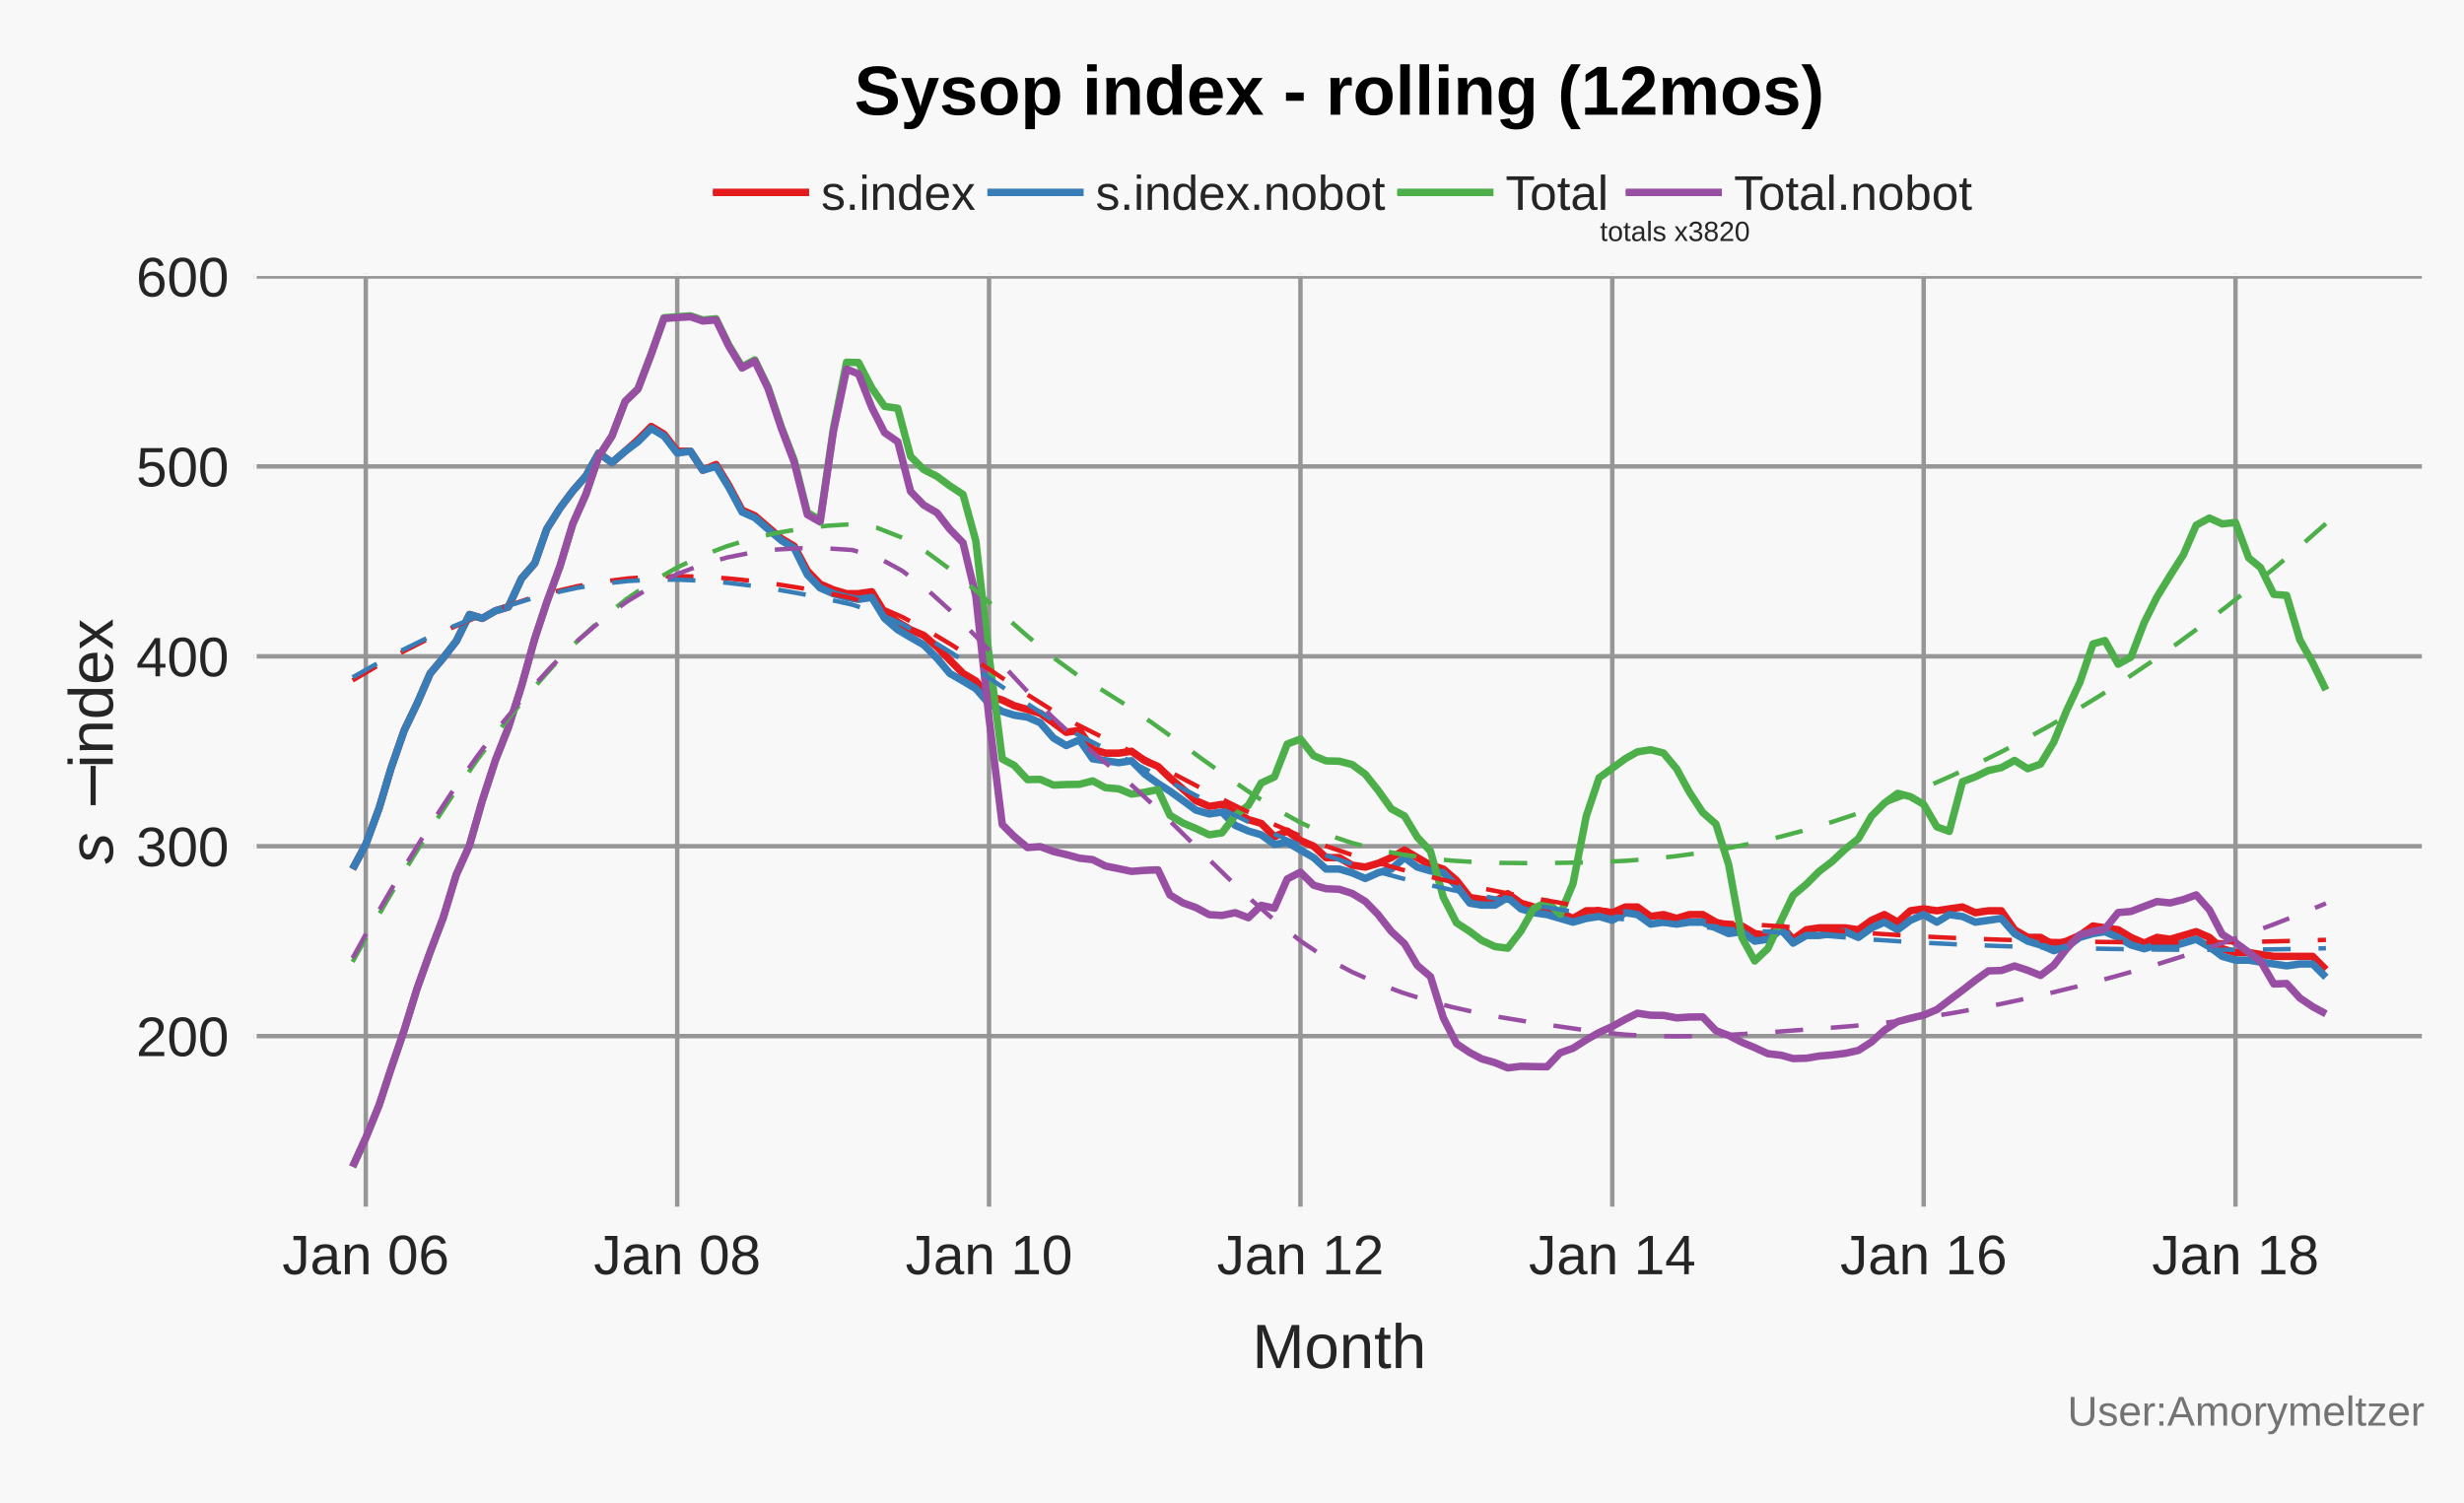
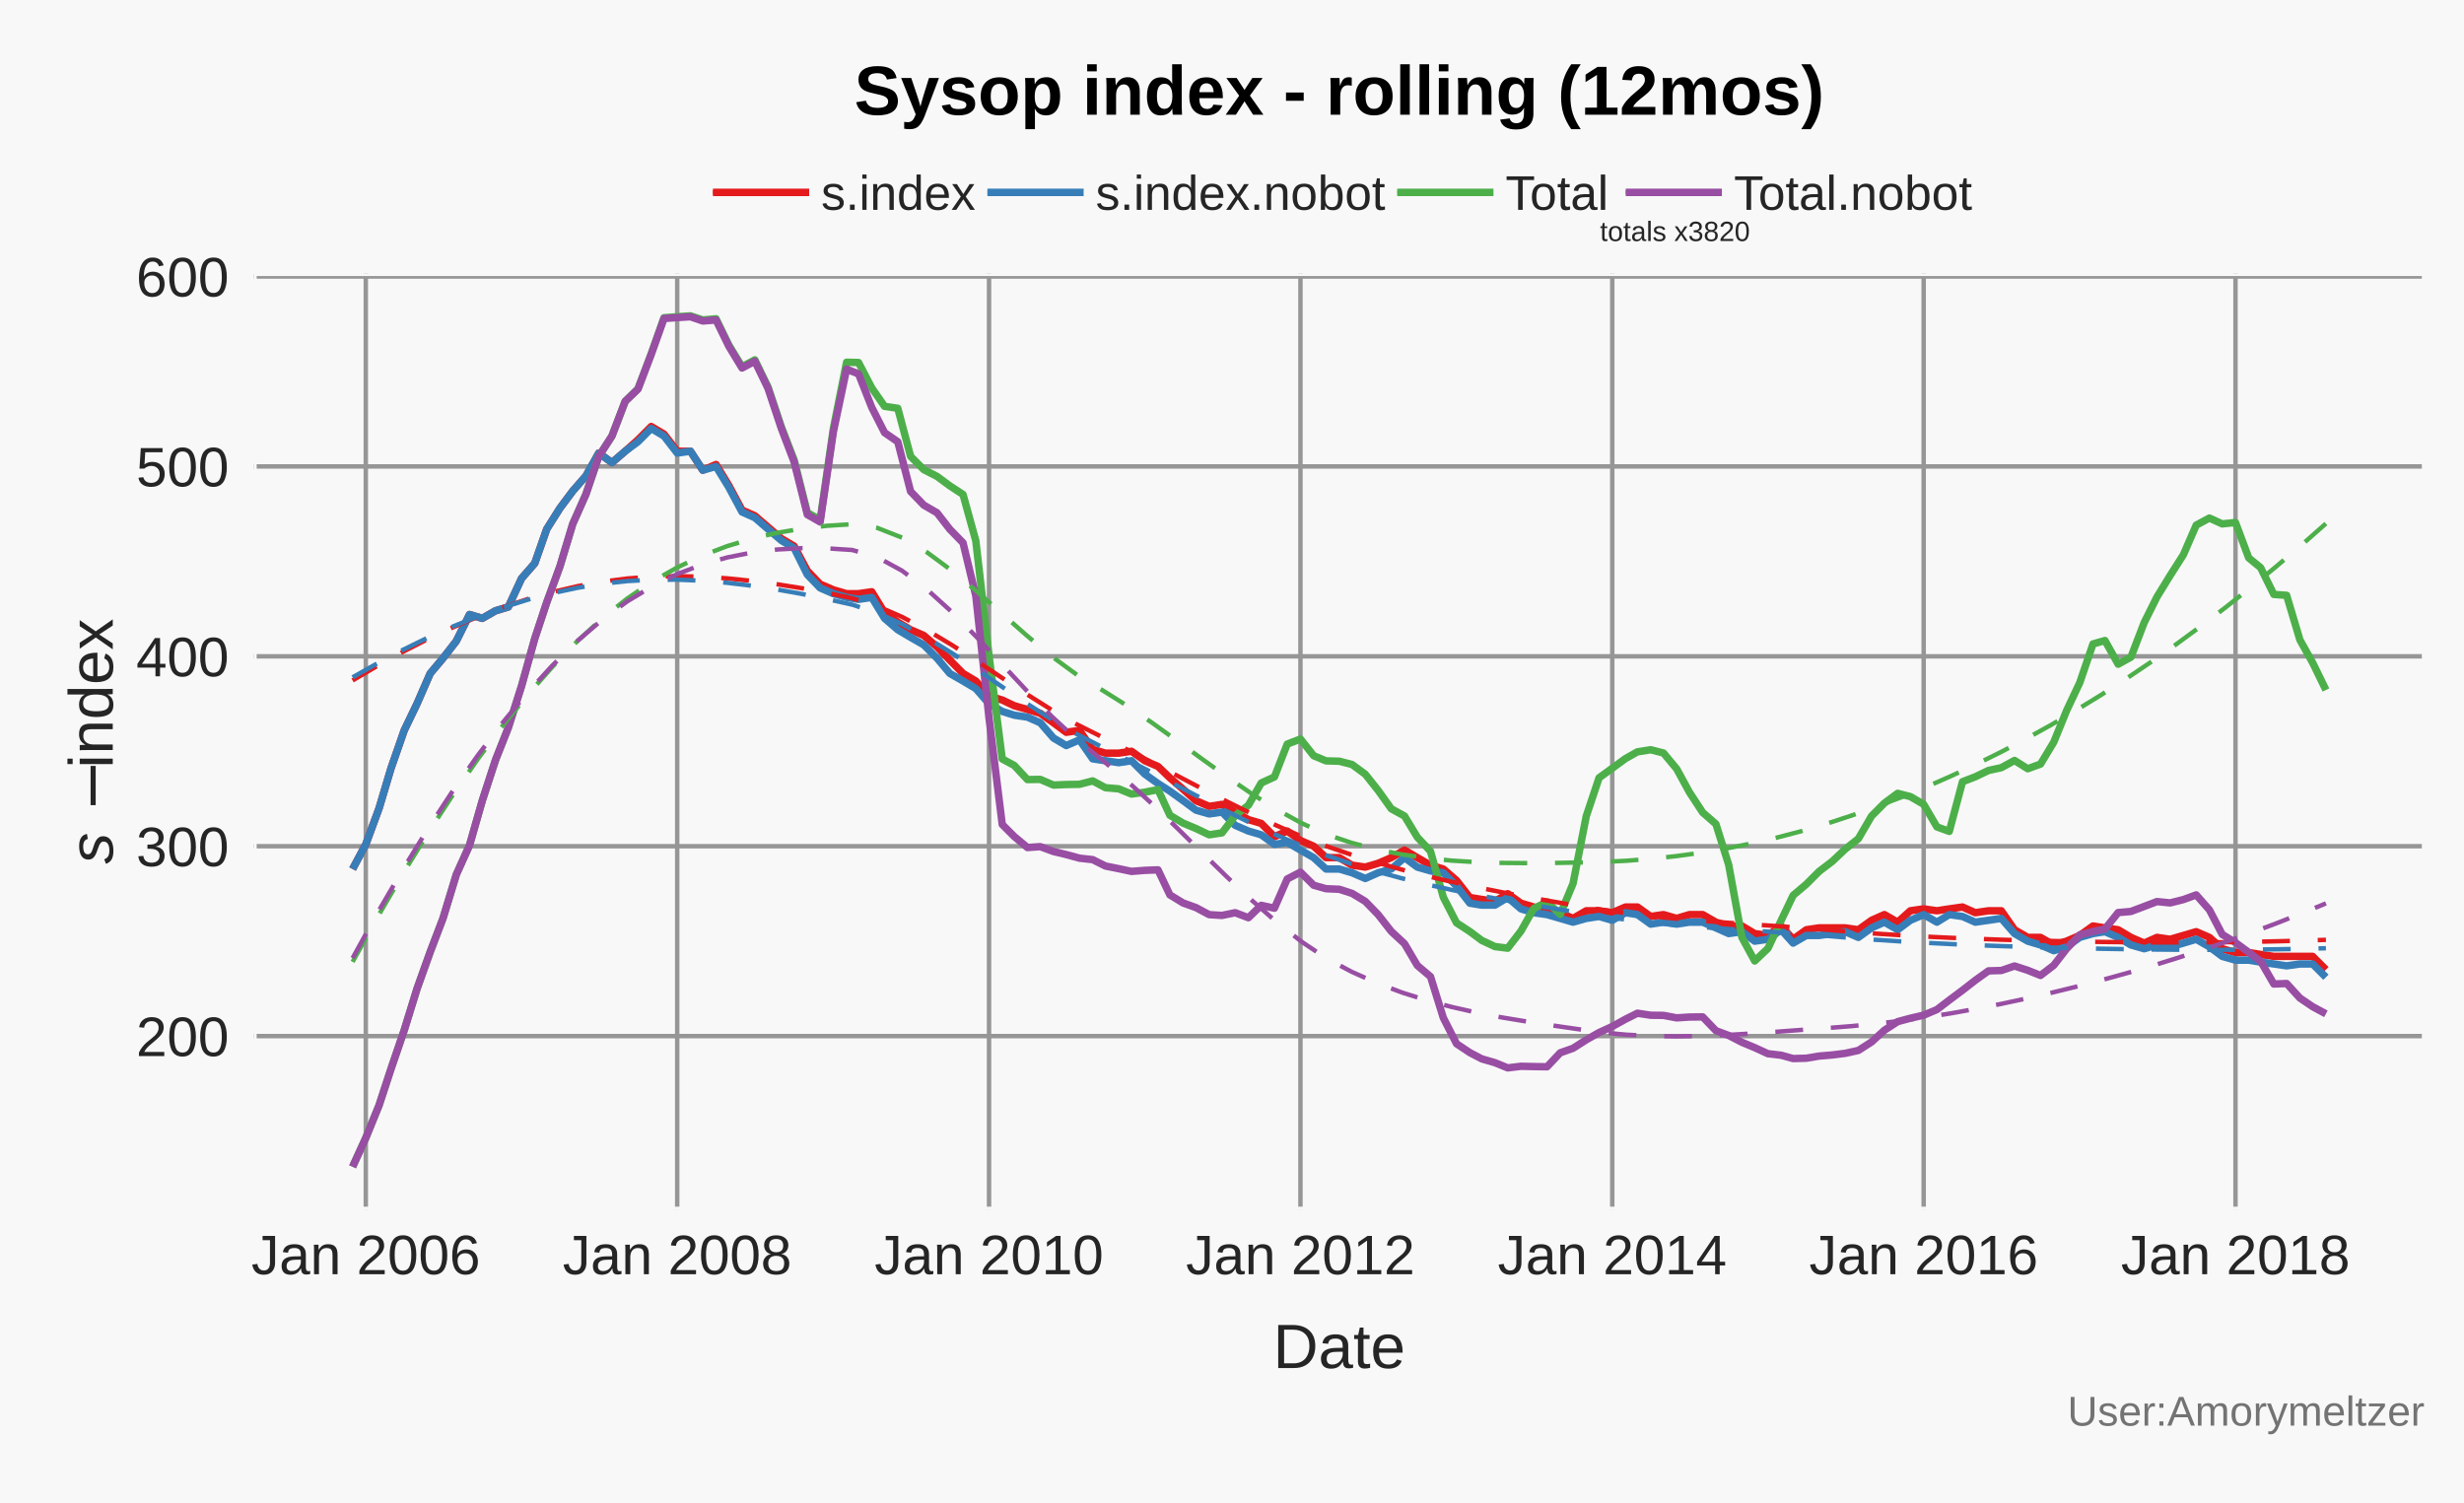
<svg xmlns="http://www.w3.org/2000/svg" viewBox="0 0 354.24 216.00">
  <defs>
    <style type="text/css">
    line, polyline, path, rect, circle {
      fill: none;
      stroke: #000000;
      stroke-linecap: round;
      stroke-linejoin: round;
      stroke-miterlimit: 10.00;
    }
  </style>
  </defs>
  <rect width="100%" height="100%" style="stroke: none; fill: #FFFFFF;" />
  <rect x="0.00" y="0.00" width="354.24" height="216.00" style="stroke-width: 0.78; stroke: #F8F8F8; fill: #F8F8F8;" />
  <defs>
    <clipPath id="cpMzYuNTA4OHwzNDguNTcxfDE3My44Njl8MzkuMjkwNg==">
      <rect x="36.51" y="39.29" width="312.06" height="134.58" />
    </clipPath>
  </defs>
  <rect x="36.51" y="39.29" width="312.06" height="134.58" style="stroke-width: 0.78; stroke: #F8F8F8; fill: #F8F8F8;" clip-path="url(#cpMzYuNTA4OHwzNDguNTcxfDE3My44Njl8MzkuMjkwNg==)" />
  <polyline points="36.51,148.96 348.57,148.96 " style="stroke-width: 0.64; stroke: #969696; stroke-linecap: butt;" clip-path="url(#cpMzYuNTA4OHwzNDguNTcxfDE3My44Njl8MzkuMjkwNg==)" />
  <polyline points="36.51,121.66 348.57,121.66 " style="stroke-width: 0.64; stroke: #969696; stroke-linecap: butt;" clip-path="url(#cpMzYuNTA4OHwzNDguNTcxfDE3My44Njl8MzkuMjkwNg==)" />
  <polyline points="36.51,94.36 348.57,94.36 " style="stroke-width: 0.64; stroke: #969696; stroke-linecap: butt;" clip-path="url(#cpMzYuNTA4OHwzNDguNTcxfDE3My44Njl8MzkuMjkwNg==)" />
  <polyline points="36.51,67.06 348.57,67.06 " style="stroke-width: 0.64; stroke: #969696; stroke-linecap: butt;" clip-path="url(#cpMzYuNTA4OHwzNDguNTcxfDE3My44Njl8MzkuMjkwNg==)" />
  <polyline points="36.51,39.75 348.57,39.75 " style="stroke-width: 0.64; stroke: #969696; stroke-linecap: butt;" clip-path="url(#cpMzYuNTA4OHwzNDguNTcxfDE3My44Njl8MzkuMjkwNg==)" />
  <polyline points="52.59,173.87 52.59,39.29 " style="stroke-width: 0.64; stroke: #969696; stroke-linecap: butt;" clip-path="url(#cpMzYuNTA4OHwzNDguNTcxfDE3My44Njl8MzkuMjkwNg==)" />
  <polyline points="97.36,173.87 97.36,39.29 " style="stroke-width: 0.64; stroke: #969696; stroke-linecap: butt;" clip-path="url(#cpMzYuNTA4OHwzNDguNTcxfDE3My44Njl8MzkuMjkwNg==)" />
  <polyline points="142.19,173.87 142.19,39.29 " style="stroke-width: 0.64; stroke: #969696; stroke-linecap: butt;" clip-path="url(#cpMzYuNTA4OHwzNDguNTcxfDE3My44Njl8MzkuMjkwNg==)" />
  <polyline points="186.96,173.87 186.96,39.29 " style="stroke-width: 0.64; stroke: #969696; stroke-linecap: butt;" clip-path="url(#cpMzYuNTA4OHwzNDguNTcxfDE3My44Njl8MzkuMjkwNg==)" />
  <polyline points="231.79,173.87 231.79,39.29 " style="stroke-width: 0.64; stroke: #969696; stroke-linecap: butt;" clip-path="url(#cpMzYuNTA4OHwzNDguNTcxfDE3My44Njl8MzkuMjkwNg==)" />
  <polyline points="276.56,173.87 276.56,39.29 " style="stroke-width: 0.64; stroke: #969696; stroke-linecap: butt;" clip-path="url(#cpMzYuNTA4OHwzNDguNTcxfDE3My44Njl8MzkuMjkwNg==)" />
  <polyline points="321.39,173.87 321.39,39.29 " style="stroke-width: 0.64; stroke: #969696; stroke-linecap: butt;" clip-path="url(#cpMzYuNTA4OHwzNDguNTcxfDE3My44Njl8MzkuMjkwNg==)" />
  <polyline points="50.69,124.94 52.59,121.39 54.50,116.20 56.21,110.47 58.11,105.01 59.95,101.18 61.85,96.82 63.69,94.63 65.60,92.17 67.50,88.35 69.34,88.90 71.24,87.81 73.08,87.26 74.98,83.16 76.88,80.98 78.60,76.07 80.50,73.06 82.34,70.60 84.24,68.42 86.08,65.14 87.98,66.51 89.88,64.87 91.72,63.23 93.62,61.32 95.46,62.41 97.36,64.87 99.26,64.87 101.04,67.60 102.94,66.78 104.78,69.79 106.68,73.34 108.52,74.15 110.42,75.79 112.33,77.43 114.17,78.52 116.07,82.07 117.91,83.98 119.81,84.80 121.71,85.35 123.43,85.35 125.33,85.08 127.17,88.08 129.07,89.44 130.91,90.54 132.81,91.36 134.71,92.99 136.55,94.90 138.45,96.82 140.29,97.91 142.19,100.09 144.09,100.64 145.81,101.46 147.71,102.00 149.55,102.55 151.45,103.91 153.29,105.28 155.19,105.01 157.09,107.74 158.93,108.28 160.83,108.28 162.67,108.01 164.58,109.37 166.48,110.19 168.19,111.83 170.09,113.47 171.93,115.11 173.84,115.93 175.68,115.65 177.58,116.75 179.48,117.84 181.32,118.38 183.22,120.30 185.06,119.48 186.96,120.84 188.86,121.66 190.64,123.30 192.54,123.30 194.38,124.39 196.28,124.66 198.12,124.12 200.02,123.30 201.92,122.21 203.76,123.30 205.66,124.39 207.50,124.94 209.40,126.58 211.31,129.03 213.02,129.31 214.92,129.58 216.76,128.49 218.66,129.85 220.50,130.40 222.41,130.94 224.31,131.22 226.15,132.04 228.05,130.94 229.89,130.94 231.79,131.22 233.69,130.40 235.41,130.40 237.31,131.76 239.15,131.49 241.05,132.04 242.89,131.49 244.79,131.49 246.69,132.58 248.53,133.13 250.43,133.13 252.27,134.22 254.17,134.49 256.07,133.13 257.79,135.04 259.69,133.67 261.53,133.40 263.43,133.40 265.27,133.40 267.17,133.67 269.07,132.31 270.91,131.49 272.82,132.58 274.65,130.94 276.56,130.67 278.46,130.94 280.24,130.67 282.14,130.40 283.98,131.22 285.88,130.94 287.72,130.94 289.62,133.67 291.52,134.77 293.36,134.77 295.26,135.86 297.10,135.31 299.00,134.49 300.90,133.13 302.62,133.40 304.52,133.67 306.36,134.77 308.26,135.59 310.10,134.77 312.00,135.04 313.90,134.49 315.74,133.95 317.64,134.77 319.48,136.40 321.39,136.95 323.29,136.95 325.00,137.22 326.90,137.50 328.74,137.50 330.65,137.50 332.48,137.50 334.39,139.41 " style="stroke-width: 1.07; stroke: #E41A1C; stroke-linecap: butt;" clip-path="url(#cpMzYuNTA4OHwzNDguNTcxfDE3My44Njl8MzkuMjkwNg==)" />
  <polyline points="50.69,124.94 52.59,121.39 54.50,116.20 56.21,110.47 58.11,105.01 59.95,101.18 61.85,96.82 63.69,94.63 65.60,92.17 67.50,88.35 69.34,88.90 71.24,87.81 73.08,87.26 74.98,83.16 76.88,80.98 78.60,76.07 80.50,73.06 82.34,70.60 84.24,68.42 86.08,65.14 87.98,66.51 89.88,64.87 91.72,63.51 93.62,61.60 95.46,62.69 97.36,65.14 99.26,64.87 101.04,67.60 102.94,67.06 104.78,70.06 106.68,73.61 108.52,74.43 110.42,76.07 112.33,77.70 114.17,78.80 116.07,82.62 117.91,84.53 119.81,85.35 121.71,85.89 123.43,86.17 125.33,85.89 127.17,88.90 129.07,90.54 130.91,91.63 132.81,92.72 134.71,94.63 136.55,96.82 138.45,97.91 140.29,99.00 142.19,101.18 144.09,102.28 145.81,102.82 147.71,103.10 149.55,103.91 151.45,106.10 153.29,107.19 155.19,106.37 157.09,109.10 158.93,109.37 160.83,109.65 162.67,109.37 164.58,111.29 166.48,112.65 168.19,113.74 170.09,115.11 171.93,116.47 173.84,117.02 175.68,116.75 177.58,118.66 179.48,119.48 181.32,120.02 183.22,121.39 185.06,121.12 186.96,122.21 188.86,123.30 190.64,124.94 192.54,124.94 194.38,125.48 196.28,126.30 198.12,125.48 200.02,124.94 201.92,123.30 203.76,124.66 205.66,125.21 207.50,125.48 209.40,127.39 211.31,129.85 213.02,130.13 214.92,130.13 216.76,129.03 218.66,130.67 220.50,131.22 222.41,131.49 224.31,132.04 226.15,132.58 228.05,132.04 229.89,131.76 231.79,132.31 233.69,131.22 235.41,131.49 237.31,132.86 239.15,132.58 241.05,132.86 242.89,132.58 244.79,132.58 246.69,133.40 248.53,134.22 250.43,133.95 252.27,135.31 254.17,135.04 256.07,133.67 257.79,135.59 259.69,134.49 261.53,134.49 263.43,134.22 265.27,133.95 267.17,134.77 269.07,133.40 270.91,132.58 272.82,133.67 274.65,132.31 276.56,131.49 278.46,132.58 280.24,131.49 282.14,131.76 283.98,132.58 285.88,132.31 287.72,132.04 289.62,134.22 291.52,135.31 293.36,135.86 295.26,136.68 297.10,136.13 299.00,134.77 300.90,134.22 302.62,133.95 304.52,134.77 306.36,135.86 308.26,136.40 310.10,135.86 312.00,136.13 313.90,135.59 315.74,135.04 317.64,136.13 319.48,137.50 321.39,138.04 323.29,138.04 325.00,138.32 326.90,138.59 328.74,138.86 330.65,138.59 332.48,138.59 334.39,140.50 " style="stroke-width: 1.07; stroke: #377EB8; stroke-linecap: butt;" clip-path="url(#cpMzYuNTA4OHwzNDguNTcxfDE3My44Njl8MzkuMjkwNg==)" />
  <polyline points="50.69,167.75 52.59,163.59 54.50,158.90 56.21,153.68 58.11,148.12 59.95,142.16 61.85,136.85 63.69,132.02 65.60,125.74 67.50,121.53 69.34,115.09 71.24,109.26 73.08,104.61 74.98,98.63 76.88,91.81 78.60,86.61 80.50,81.43 82.34,75.33 84.24,71.05 86.08,65.62 87.98,62.68 89.88,57.70 91.72,55.90 93.62,50.87 95.46,45.68 97.36,45.54 99.26,45.41 101.04,46.00 102.94,45.83 104.78,49.61 106.68,52.73 108.52,51.74 110.42,55.66 112.33,61.38 114.17,66.14 116.07,73.70 117.91,74.75 119.81,61.62 121.71,52.08 123.43,52.12 125.33,55.77 127.17,58.42 129.07,58.70 130.91,65.61 132.81,67.52 134.71,68.49 136.55,69.85 138.45,71.09 140.29,77.76 142.19,94.28 144.09,109.12 145.81,110.04 147.71,112.08 149.55,112.05 151.45,112.87 153.29,112.79 155.19,112.76 157.09,112.27 158.93,113.25 160.83,113.41 162.67,114.16 164.58,113.90 166.48,113.52 168.19,117.21 170.09,118.34 171.93,119.11 173.84,120.02 175.68,119.74 177.58,117.26 179.48,115.77 181.32,112.57 183.22,111.70 185.06,106.98 186.96,106.25 188.86,108.65 190.64,109.39 192.54,109.44 194.38,109.91 196.28,111.31 198.12,113.62 200.02,116.28 201.92,117.32 203.76,120.36 205.66,122.39 207.50,128.99 209.40,132.68 211.31,133.92 213.02,135.20 214.92,136.09 216.76,136.32 218.66,133.86 220.50,130.62 222.41,129.67 224.31,131.45 226.15,127.03 228.05,117.34 229.89,111.83 231.79,110.45 233.69,109.06 235.41,108.09 237.31,107.79 239.15,108.26 241.05,110.54 242.89,113.91 244.79,116.81 246.69,118.47 248.53,124.34 250.43,134.78 252.27,138.16 254.17,136.35 256.07,132.33 257.79,128.73 259.69,127.12 261.53,125.28 263.43,123.83 265.27,122.09 267.17,120.58 269.07,117.32 270.91,115.47 272.82,114.06 274.65,114.53 276.56,115.64 278.46,118.88 280.24,119.53 282.14,112.39 283.98,111.68 285.88,110.77 287.72,110.37 289.62,109.33 291.52,110.52 293.36,109.85 295.26,106.70 297.10,102.18 299.00,98.14 300.90,92.58 302.62,92.09 304.52,95.49 306.36,94.47 308.26,89.51 310.10,85.82 312.00,82.73 313.90,79.75 315.74,75.50 317.64,74.48 319.48,75.32 321.39,75.12 323.29,80.21 325.00,81.61 326.90,85.46 328.74,85.59 330.65,92.00 332.48,95.28 334.39,99.20 " style="stroke-width: 1.07; stroke: #4DAF4A; stroke-linecap: butt;" clip-path="url(#cpMzYuNTA4OHwzNDguNTcxfDE3My44Njl8MzkuMjkwNg==)" />
  <polyline points="50.69,167.75 52.59,163.59 54.50,158.90 56.21,153.68 58.11,148.12 59.95,142.16 61.85,136.85 63.69,132.02 65.60,125.74 67.50,121.53 69.34,115.09 71.24,109.26 73.08,104.61 74.98,98.63 76.88,91.81 78.60,86.61 80.50,81.43 82.34,75.33 84.24,71.05 86.08,65.62 87.98,62.68 89.88,57.70 91.72,55.94 93.62,50.95 95.46,45.79 97.36,45.66 99.26,45.54 101.04,46.15 102.94,46.00 104.78,49.78 106.68,52.91 108.52,51.93 110.42,55.85 112.33,61.59 114.17,66.42 116.07,73.99 117.91,75.04 119.81,62.08 121.71,53.07 123.43,53.76 125.33,58.58 127.17,62.20 129.07,63.51 130.91,70.65 132.81,72.62 134.71,73.72 136.55,76.09 138.45,78.04 140.29,85.67 142.19,103.25 144.09,118.54 145.81,120.26 147.71,121.85 149.55,121.72 151.45,122.42 153.29,122.86 155.19,123.38 157.09,123.59 158.93,124.51 160.83,124.89 162.67,125.28 164.58,125.13 166.48,125.06 168.19,128.66 170.09,129.82 171.93,130.48 173.84,131.50 175.68,131.61 177.58,131.22 179.48,131.94 181.32,130.16 183.22,130.57 185.06,126.37 186.96,125.39 188.86,127.27 190.64,127.77 192.54,127.85 194.38,128.44 196.28,129.59 198.12,131.48 200.02,133.91 201.92,135.67 203.76,138.80 205.66,140.41 207.50,146.33 209.40,150.06 211.31,151.33 213.02,152.23 214.92,152.78 216.76,153.53 218.66,153.30 220.50,153.34 222.41,153.37 224.31,151.36 226.15,150.71 228.05,149.50 229.89,148.45 231.79,147.58 233.69,146.53 235.41,145.67 237.31,145.96 239.15,145.98 241.05,146.34 242.89,146.22 244.79,146.20 246.69,148.18 248.53,148.87 250.43,149.85 252.27,150.62 254.17,151.49 256.07,151.71 257.79,152.19 259.69,152.14 261.53,151.83 263.43,151.67 265.27,151.44 267.17,151.02 269.07,149.80 270.91,148.12 272.82,146.88 274.65,146.39 276.56,145.95 278.46,145.15 280.24,143.79 282.14,142.37 283.98,140.94 285.88,139.58 287.72,139.53 289.62,138.88 291.52,139.50 293.36,140.24 295.26,138.78 297.10,136.41 299.00,134.40 300.90,133.93 302.62,133.57 304.52,131.20 306.36,131.04 308.26,130.32 310.10,129.62 312.00,129.81 313.90,129.33 315.74,128.66 317.64,130.81 319.48,134.34 321.39,135.52 323.29,136.92 325.00,138.19 326.90,141.47 328.74,141.40 330.65,143.49 332.48,144.73 334.39,145.76 " style="stroke-width: 1.07; stroke: #984EA3; stroke-linecap: butt;" clip-path="url(#cpMzYuNTA4OHwzNDguNTcxfDE3My44Njl8MzkuMjkwNg==)" />
  <polyline points="50.69,97.83 54.28,95.71 57.88,93.73 61.47,91.90 65.06,90.22 68.65,88.69 72.24,87.33 75.83,86.14 79.42,85.12 83.01,84.28 86.60,83.63 90.19,83.17 93.79,82.91 97.38,82.83 100.97,82.92 104.56,83.15 108.15,83.52 111.74,84.00 115.33,84.58 118.92,85.25 122.51,86.01 126.11,87.13 129.70,88.70 133.29,90.60 136.88,92.75 140.47,95.07 144.06,97.46 147.65,99.83 151.24,102.09 154.83,104.15 158.42,105.95 162.02,107.75 165.61,109.61 169.20,111.50 172.79,113.38 176.38,115.23 179.97,117.01 183.56,118.70 187.15,120.27 190.74,121.67 194.34,122.90 197.93,124.01 201.52,125.02 205.11,125.94 208.70,126.78 212.29,127.55 215.88,128.27 219.47,128.94 223.06,129.58 226.65,130.21 230.25,130.80 233.84,131.30 237.43,131.72 241.02,132.08 244.61,132.38 248.20,132.65 251.79,132.90 255.38,133.14 258.97,133.39 262.57,133.67 266.16,133.97 269.75,134.23 273.34,134.46 276.93,134.66 280.52,134.83 284.11,134.97 287.70,135.10 291.29,135.20 294.88,135.28 298.48,135.36 302.07,135.42 305.66,135.46 309.25,135.49 312.84,135.49 316.43,135.49 320.02,135.46 323.61,135.41 327.20,135.33 330.80,135.24 334.39,135.12 " style="stroke-width: 0.64; stroke: #E41A1C; stroke-dasharray: 4.00,4.00; stroke-linecap: butt;" clip-path="url(#cpMzYuNTA4OHwzNDguNTcxfDE3My44Njl8MzkuMjkwNg==)" />
  <polyline points="50.69,97.38 54.28,95.35 57.88,93.45 61.47,91.69 65.06,90.09 68.65,88.64 72.24,87.35 75.83,86.23 79.42,85.28 83.01,84.51 86.60,83.93 90.19,83.54 93.79,83.35 97.38,83.34 100.97,83.49 104.56,83.79 108.15,84.22 111.74,84.76 115.33,85.40 118.92,86.13 122.51,86.93 126.11,88.11 129.70,89.73 133.29,91.70 136.88,93.91 140.47,96.29 144.06,98.74 147.65,101.16 151.24,103.47 154.83,105.56 158.42,107.39 162.02,109.20 165.61,111.06 169.20,112.94 172.79,114.81 176.38,116.64 179.97,118.41 183.56,120.07 187.15,121.61 190.74,123.00 194.34,124.22 197.93,125.30 201.52,126.27 205.11,127.15 208.70,127.94 212.29,128.67 215.88,129.34 219.47,129.97 223.06,130.57 226.65,131.17 230.25,131.75 233.84,132.23 237.43,132.64 241.02,132.99 244.61,133.28 248.20,133.54 251.79,133.78 255.38,134.02 258.97,134.27 262.57,134.55 266.16,134.85 269.75,135.12 273.34,135.35 276.93,135.55 280.52,135.73 284.11,135.89 287.70,136.02 291.29,136.13 294.88,136.23 298.48,136.32 302.07,136.40 305.66,136.46 309.25,136.51 312.84,136.54 316.43,136.56 320.02,136.55 323.61,136.53 327.20,136.48 330.80,136.42 334.39,136.33 " style="stroke-width: 0.64; stroke: #377EB8; stroke-dasharray: 4.00,4.00; stroke-linecap: butt;" clip-path="url(#cpMzYuNTA4OHwzNDguNTcxfDE3My44Njl8MzkuMjkwNg==)" />
  <polyline points="50.69,138.29 54.28,131.83 57.88,125.68 61.47,119.85 65.06,114.35 68.65,109.19 72.24,104.37 75.83,99.93 79.42,95.86 83.01,92.17 86.60,88.89 90.19,86.04 93.79,83.61 97.38,81.57 100.97,79.88 104.56,78.51 108.15,77.43 111.74,76.60 115.33,76.00 118.92,75.59 122.51,75.36 126.11,75.89 129.70,77.30 133.29,79.42 136.88,82.07 140.47,85.06 144.06,88.24 147.65,91.40 151.24,94.39 154.83,97.02 158.42,99.19 162.02,101.45 165.61,103.90 169.20,106.48 172.79,109.10 176.38,111.67 179.97,114.13 183.56,116.38 187.15,118.36 190.74,119.98 194.34,121.18 197.93,122.12 201.52,122.84 205.11,123.36 208.70,123.73 212.29,123.95 215.88,124.06 219.47,124.09 223.06,124.07 226.65,124.01 230.25,123.93 233.84,123.75 237.43,123.47 241.02,123.08 244.61,122.59 248.20,121.98 251.79,121.27 255.38,120.44 258.97,119.50 262.57,118.44 266.16,117.26 269.75,115.99 273.34,114.62 276.93,113.14 280.52,111.56 284.11,109.88 287.70,108.10 291.29,106.21 294.88,104.22 298.48,102.11 302.07,99.91 305.66,97.59 309.25,95.17 312.84,92.65 316.43,90.01 320.02,87.28 323.61,84.43 327.20,81.48 330.80,78.43 334.39,75.27 " style="stroke-width: 0.64; stroke: #4DAF4A; stroke-dasharray: 4.00,4.00; stroke-linecap: butt;" clip-path="url(#cpMzYuNTA4OHwzNDguNTcxfDE3My44Njl8MzkuMjkwNg==)" />
  <polyline points="50.69,137.75 54.28,131.24 57.88,125.07 61.47,119.24 65.06,113.76 68.65,108.66 72.24,103.93 75.83,99.59 79.42,95.67 83.01,92.15 86.60,89.07 90.19,86.45 93.79,84.28 97.38,82.53 100.97,81.16 104.56,80.14 108.15,79.43 111.74,79.00 115.33,78.81 118.92,78.84 122.51,79.07 126.11,80.10 129.70,82.06 133.29,84.76 136.88,88.02 140.47,91.66 144.06,95.50 147.65,99.35 151.24,103.03 154.83,106.36 158.42,109.23 162.02,112.26 165.61,115.56 169.20,119.02 172.79,122.56 176.38,126.06 179.97,129.44 183.56,132.59 187.15,135.41 190.74,137.81 194.34,139.72 197.93,141.32 201.52,142.68 205.11,143.82 208.70,144.77 212.29,145.58 215.88,146.27 219.47,146.86 223.06,147.41 226.65,147.93 230.25,148.43 233.84,148.76 237.43,148.94 241.02,149.00 244.61,148.94 248.20,148.80 251.79,148.59 255.38,148.34 258.97,148.07 262.57,147.81 266.16,147.53 269.75,147.18 273.34,146.75 276.93,146.25 280.52,145.68 284.11,145.03 287.70,144.33 291.29,143.56 294.88,142.74 298.48,141.86 302.07,140.93 305.66,139.94 309.25,138.90 312.84,137.79 316.43,136.63 320.02,135.41 323.61,134.12 327.20,132.77 330.80,131.36 334.39,129.88 " style="stroke-width: 0.64; stroke: #984EA3; stroke-dasharray: 4.00,4.00; stroke-linecap: butt;" clip-path="url(#cpMzYuNTA4OHwzNDguNTcxfDE3My44Njl8MzkuMjkwNg==)" />
  <rect x="36.51" y="39.29" width="312.06" height="134.58" style="stroke-width: 0.78; stroke: #F8F8F8;" clip-path="url(#cpMzYuNTA4OHwzNDguNTcxfDE3My44Njl8MzkuMjkwNg==)" />
  <defs>
    <clipPath id="cpMHwzNTQuMjR8MjE2fDA=">
      <rect x="0.00" y="0.00" width="354.24" height="216.00" />
    </clipPath>
  </defs>
  <g clip-path="url(#cpMHwzNTQuMjR8MjE2fDA=)">
    <text x="19.57" y="151.83" style="font-size: 8.00px; fill: #252525; font-family: Arial;" textLength="13.35px" lengthAdjust="spacingAndGlyphs">200</text>
  </g>
  <g clip-path="url(#cpMHwzNTQuMjR8MjE2fDA=)">
    <text x="19.57" y="124.53" style="font-size: 8.00px; fill: #252525; font-family: Arial;" textLength="13.35px" lengthAdjust="spacingAndGlyphs">300</text>
  </g>
  <g clip-path="url(#cpMHwzNTQuMjR8MjE2fDA=)">
    <text x="19.57" y="97.23" style="font-size: 8.00px; fill: #252525; font-family: Arial;" textLength="13.35px" lengthAdjust="spacingAndGlyphs">400</text>
  </g>
  <g clip-path="url(#cpMHwzNTQuMjR8MjE2fDA=)">
    <text x="19.57" y="69.92" style="font-size: 8.00px; fill: #252525; font-family: Arial;" textLength="13.35px" lengthAdjust="spacingAndGlyphs">500</text>
  </g>
  <g clip-path="url(#cpMHwzNTQuMjR8MjE2fDA=)">
    <text x="19.57" y="42.62" style="font-size: 8.00px; fill: #252525; font-family: Arial;" textLength="13.35px" lengthAdjust="spacingAndGlyphs">600</text>
  </g>
  <g clip-path="url(#cpMHwzNTQuMjR8MjE2fDA=)">
-     <text x="40.58" y="183.19" style="font-size: 8.00px; fill: #252525; font-family: Arial;" textLength="24.02px" lengthAdjust="spacingAndGlyphs">Jan 06</text>
+     <text x="36.14" y="183.19" style="font-size: 8.00px; fill: #252525; font-family: Arial;" textLength="32.92px" lengthAdjust="spacingAndGlyphs">Jan 2006</text>
  </g>
  <g clip-path="url(#cpMHwzNTQuMjR8MjE2fDA=)">
-     <text x="85.35" y="183.19" style="font-size: 8.00px; fill: #252525; font-family: Arial;" textLength="24.02px" lengthAdjust="spacingAndGlyphs">Jan 08</text>
+     <text x="80.90" y="183.19" style="font-size: 8.00px; fill: #252525; font-family: Arial;" textLength="32.92px" lengthAdjust="spacingAndGlyphs">Jan 2008</text>
  </g>
  <g clip-path="url(#cpMHwzNTQuMjR8MjE2fDA=)">
-     <text x="130.18" y="183.19" style="font-size: 8.00px; fill: #252525; font-family: Arial;" textLength="24.02px" lengthAdjust="spacingAndGlyphs">Jan 10</text>
+     <text x="125.73" y="183.19" style="font-size: 8.00px; fill: #252525; font-family: Arial;" textLength="32.92px" lengthAdjust="spacingAndGlyphs">Jan 2010</text>
  </g>
  <g clip-path="url(#cpMHwzNTQuMjR8MjE2fDA=)">
-     <text x="174.95" y="183.19" style="font-size: 8.00px; fill: #252525; font-family: Arial;" textLength="24.02px" lengthAdjust="spacingAndGlyphs">Jan 12</text>
+     <text x="170.50" y="183.19" style="font-size: 8.00px; fill: #252525; font-family: Arial;" textLength="32.92px" lengthAdjust="spacingAndGlyphs">Jan 2012</text>
  </g>
  <g clip-path="url(#cpMHwzNTQuMjR8MjE2fDA=)">
-     <text x="219.78" y="183.19" style="font-size: 8.00px; fill: #252525; font-family: Arial;" textLength="24.02px" lengthAdjust="spacingAndGlyphs">Jan 14</text>
+     <text x="215.33" y="183.19" style="font-size: 8.00px; fill: #252525; font-family: Arial;" textLength="32.92px" lengthAdjust="spacingAndGlyphs">Jan 2014</text>
  </g>
  <g clip-path="url(#cpMHwzNTQuMjR8MjE2fDA=)">
-     <text x="264.55" y="183.19" style="font-size: 8.00px; fill: #252525; font-family: Arial;" textLength="24.02px" lengthAdjust="spacingAndGlyphs">Jan 16</text>
+     <text x="260.10" y="183.19" style="font-size: 8.00px; fill: #252525; font-family: Arial;" textLength="32.92px" lengthAdjust="spacingAndGlyphs">Jan 2016</text>
  </g>
  <g clip-path="url(#cpMHwzNTQuMjR8MjE2fDA=)">
-     <text x="309.38" y="183.19" style="font-size: 8.00px; fill: #252525; font-family: Arial;" textLength="24.02px" lengthAdjust="spacingAndGlyphs">Jan 18</text>
+     <text x="304.93" y="183.19" style="font-size: 8.00px; fill: #252525; font-family: Arial;" textLength="32.92px" lengthAdjust="spacingAndGlyphs">Jan 2018</text>
  </g>
  <g clip-path="url(#cpMHwzNTQuMjR8MjE2fDA=)">
-     <text x="180.03" y="196.68" style="font-size: 9.00px; fill: #252525; font-family: Arial;" textLength="25.01px" lengthAdjust="spacingAndGlyphs">Month</text>
+     <text x="183.03" y="196.68" style="font-size: 9.00px; fill: #252525; font-family: Arial;" textLength="19.01px" lengthAdjust="spacingAndGlyphs">Date</text>
  </g>
  <g clip-path="url(#cpMHwzNTQuMjR8MjE2fDA=)">
    <text transform="translate(16.21,124.21) rotate(-90)" style="font-size: 9.00px; font-style: italic; fill: #252525; font-family: Arial;" textLength="4.50px" lengthAdjust="spacingAndGlyphs">s</text>
  </g>
  <g clip-path="url(#cpMHwzNTQuMjR8MjE2fDA=)">
    <text transform="translate(16.21,119.71) rotate(-90)" style="font-size: 9.00px; fill: #252525; font-family: Symbol;" textLength="3.00px" lengthAdjust="spacingAndGlyphs"> </text>
  </g>
  <g clip-path="url(#cpMHwzNTQuMjR8MjE2fDA=)">
    <text transform="translate(16.21,116.71) rotate(-90)" style="font-size: 9.00px; fill: #252525; font-family: Symbol;" textLength="5.00px" lengthAdjust="spacingAndGlyphs">−</text>
  </g>
  <g clip-path="url(#cpMHwzNTQuMjR8MjE2fDA=)">
    <text transform="translate(16.21,110.46) rotate(-90)" style="font-size: 9.00px; fill: #252525; font-family: Arial;" textLength="2.00px" lengthAdjust="spacingAndGlyphs">i</text>
  </g>
  <g clip-path="url(#cpMHwzNTQuMjR8MjE2fDA=)">
    <text transform="translate(16.21,108.46) rotate(-90)" style="font-size: 9.00px; fill: #252525; font-family: Arial;" textLength="5.01px" lengthAdjust="spacingAndGlyphs">n</text>
  </g>
  <g clip-path="url(#cpMHwzNTQuMjR8MjE2fDA=)">
    <text transform="translate(16.21,103.46) rotate(-90)" style="font-size: 9.00px; fill: #252525; font-family: Arial;" textLength="5.01px" lengthAdjust="spacingAndGlyphs">d</text>
  </g>
  <g clip-path="url(#cpMHwzNTQuMjR8MjE2fDA=)">
    <text transform="translate(16.21,98.45) rotate(-90)" style="font-size: 9.00px; fill: #252525; font-family: Arial;" textLength="5.01px" lengthAdjust="spacingAndGlyphs">e</text>
  </g>
  <g clip-path="url(#cpMHwzNTQuMjR8MjE2fDA=)">
    <text transform="translate(16.21,93.45) rotate(-90)" style="font-size: 9.00px; fill: #252525; font-family: Arial;" textLength="4.50px" lengthAdjust="spacingAndGlyphs">x</text>
  </g>
  <rect x="100.78" y="24.00" width="183.53" height="7.32" style="stroke-width: 0.78; stroke: none; fill: #F8F8F8;" clip-path="url(#cpMHwzNTQuMjR8MjE2fDA=)" />
  <rect x="100.78" y="19.02" width="17.28" height="17.28" style="stroke-width: 0.78; stroke: none; fill: #F8F8F8;" clip-path="url(#cpMHwzNTQuMjR8MjE2fDA=)" />
  <line x1="102.50" y1="27.66" x2="116.33" y2="27.66" style="stroke-width: 1.07; stroke: #E41A1C; stroke-linecap: butt;" clip-path="url(#cpMHwzNTQuMjR8MjE2fDA=)" />
  <line x1="102.50" y1="27.66" x2="116.33" y2="27.66" style="stroke-width: 0.64; stroke: #E41A1C; stroke-dasharray: 4.00,4.00; stroke-linecap: butt;" clip-path="url(#cpMHwzNTQuMjR8MjE2fDA=)" />
  <rect x="140.24" y="19.02" width="17.28" height="17.28" style="stroke-width: 0.78; stroke: none; fill: #F8F8F8;" clip-path="url(#cpMHwzNTQuMjR8MjE2fDA=)" />
  <line x1="141.96" y1="27.66" x2="155.79" y2="27.66" style="stroke-width: 1.07; stroke: #377EB8; stroke-linecap: butt;" clip-path="url(#cpMHwzNTQuMjR8MjE2fDA=)" />
  <line x1="141.96" y1="27.66" x2="155.79" y2="27.66" style="stroke-width: 0.64; stroke: #377EB8; stroke-dasharray: 4.00,4.00; stroke-linecap: butt;" clip-path="url(#cpMHwzNTQuMjR8MjE2fDA=)" />
  <rect x="199.16" y="19.02" width="17.28" height="17.28" style="stroke-width: 0.78; stroke: none; fill: #F8F8F8;" clip-path="url(#cpMHwzNTQuMjR8MjE2fDA=)" />
  <line x1="200.88" y1="27.66" x2="214.71" y2="27.66" style="stroke-width: 1.07; stroke: #4DAF4A; stroke-linecap: butt;" clip-path="url(#cpMHwzNTQuMjR8MjE2fDA=)" />
  <line x1="200.88" y1="27.66" x2="214.71" y2="27.66" style="stroke-width: 0.64; stroke: #4DAF4A; stroke-dasharray: 4.00,4.00; stroke-linecap: butt;" clip-path="url(#cpMHwzNTQuMjR8MjE2fDA=)" />
  <rect x="232.00" y="19.02" width="17.28" height="17.28" style="stroke-width: 0.78; stroke: none; fill: #F8F8F8;" clip-path="url(#cpMHwzNTQuMjR8MjE2fDA=)" />
  <line x1="233.73" y1="27.66" x2="247.55" y2="27.66" style="stroke-width: 1.07; stroke: #984EA3; stroke-linecap: butt;" clip-path="url(#cpMHwzNTQuMjR8MjE2fDA=)" />
  <line x1="233.73" y1="27.66" x2="247.55" y2="27.66" style="stroke-width: 0.64; stroke: #984EA3; stroke-dasharray: 4.00,4.00; stroke-linecap: butt;" clip-path="url(#cpMHwzNTQuMjR8MjE2fDA=)" />
  <g clip-path="url(#cpMHwzNTQuMjR8MjE2fDA=)">
    <text x="118.06" y="30.17" style="font-size: 7.00px; fill: #252525; font-family: Arial;" textLength="22.18px" lengthAdjust="spacingAndGlyphs">s.index</text>
  </g>
  <g clip-path="url(#cpMHwzNTQuMjR8MjE2fDA=)">
    <text x="157.52" y="30.17" style="font-size: 7.00px; fill: #252525; font-family: Arial;" textLength="41.64px" lengthAdjust="spacingAndGlyphs">s.index.nobot</text>
  </g>
  <g clip-path="url(#cpMHwzNTQuMjR8MjE2fDA=)">
    <text x="216.44" y="30.17" style="font-size: 7.00px; fill: #252525; font-family: Arial;" textLength="15.56px" lengthAdjust="spacingAndGlyphs">Total</text>
  </g>
  <g clip-path="url(#cpMHwzNTQuMjR8MjE2fDA=)">
    <text x="249.28" y="30.17" style="font-size: 7.00px; fill: #252525; font-family: Arial;" textLength="35.02px" lengthAdjust="spacingAndGlyphs">Total.nobot</text>
  </g>
  <g clip-path="url(#cpMHwzNTQuMjR8MjE2fDA=)">
    <text x="122.81" y="16.49" style="font-size: 10.00px; font-weight: bold; font-family: Arial;" textLength="139.47px" lengthAdjust="spacingAndGlyphs">Sysop index - rolling (12mos)</text>
  </g>
  <g clip-path="url(#cpMHwzNTQuMjR8MjE2fDA=)">
    <text x="297.23" y="204.96" style="font-size: 6.00px; fill: #737373; font-family: Arial;" textLength="51.34px" lengthAdjust="spacingAndGlyphs">User:Amorymeltzer</text>
  </g>
  <g clip-path="url(#cpMHwzNTQuMjR8MjE2fDA=)">
    <text x="230.02" y="34.65" style="font-size: 4.00px; fill: #252525; font-family: Arial;" textLength="21.57px" lengthAdjust="spacingAndGlyphs">totals x3820</text>
  </g>
</svg>
